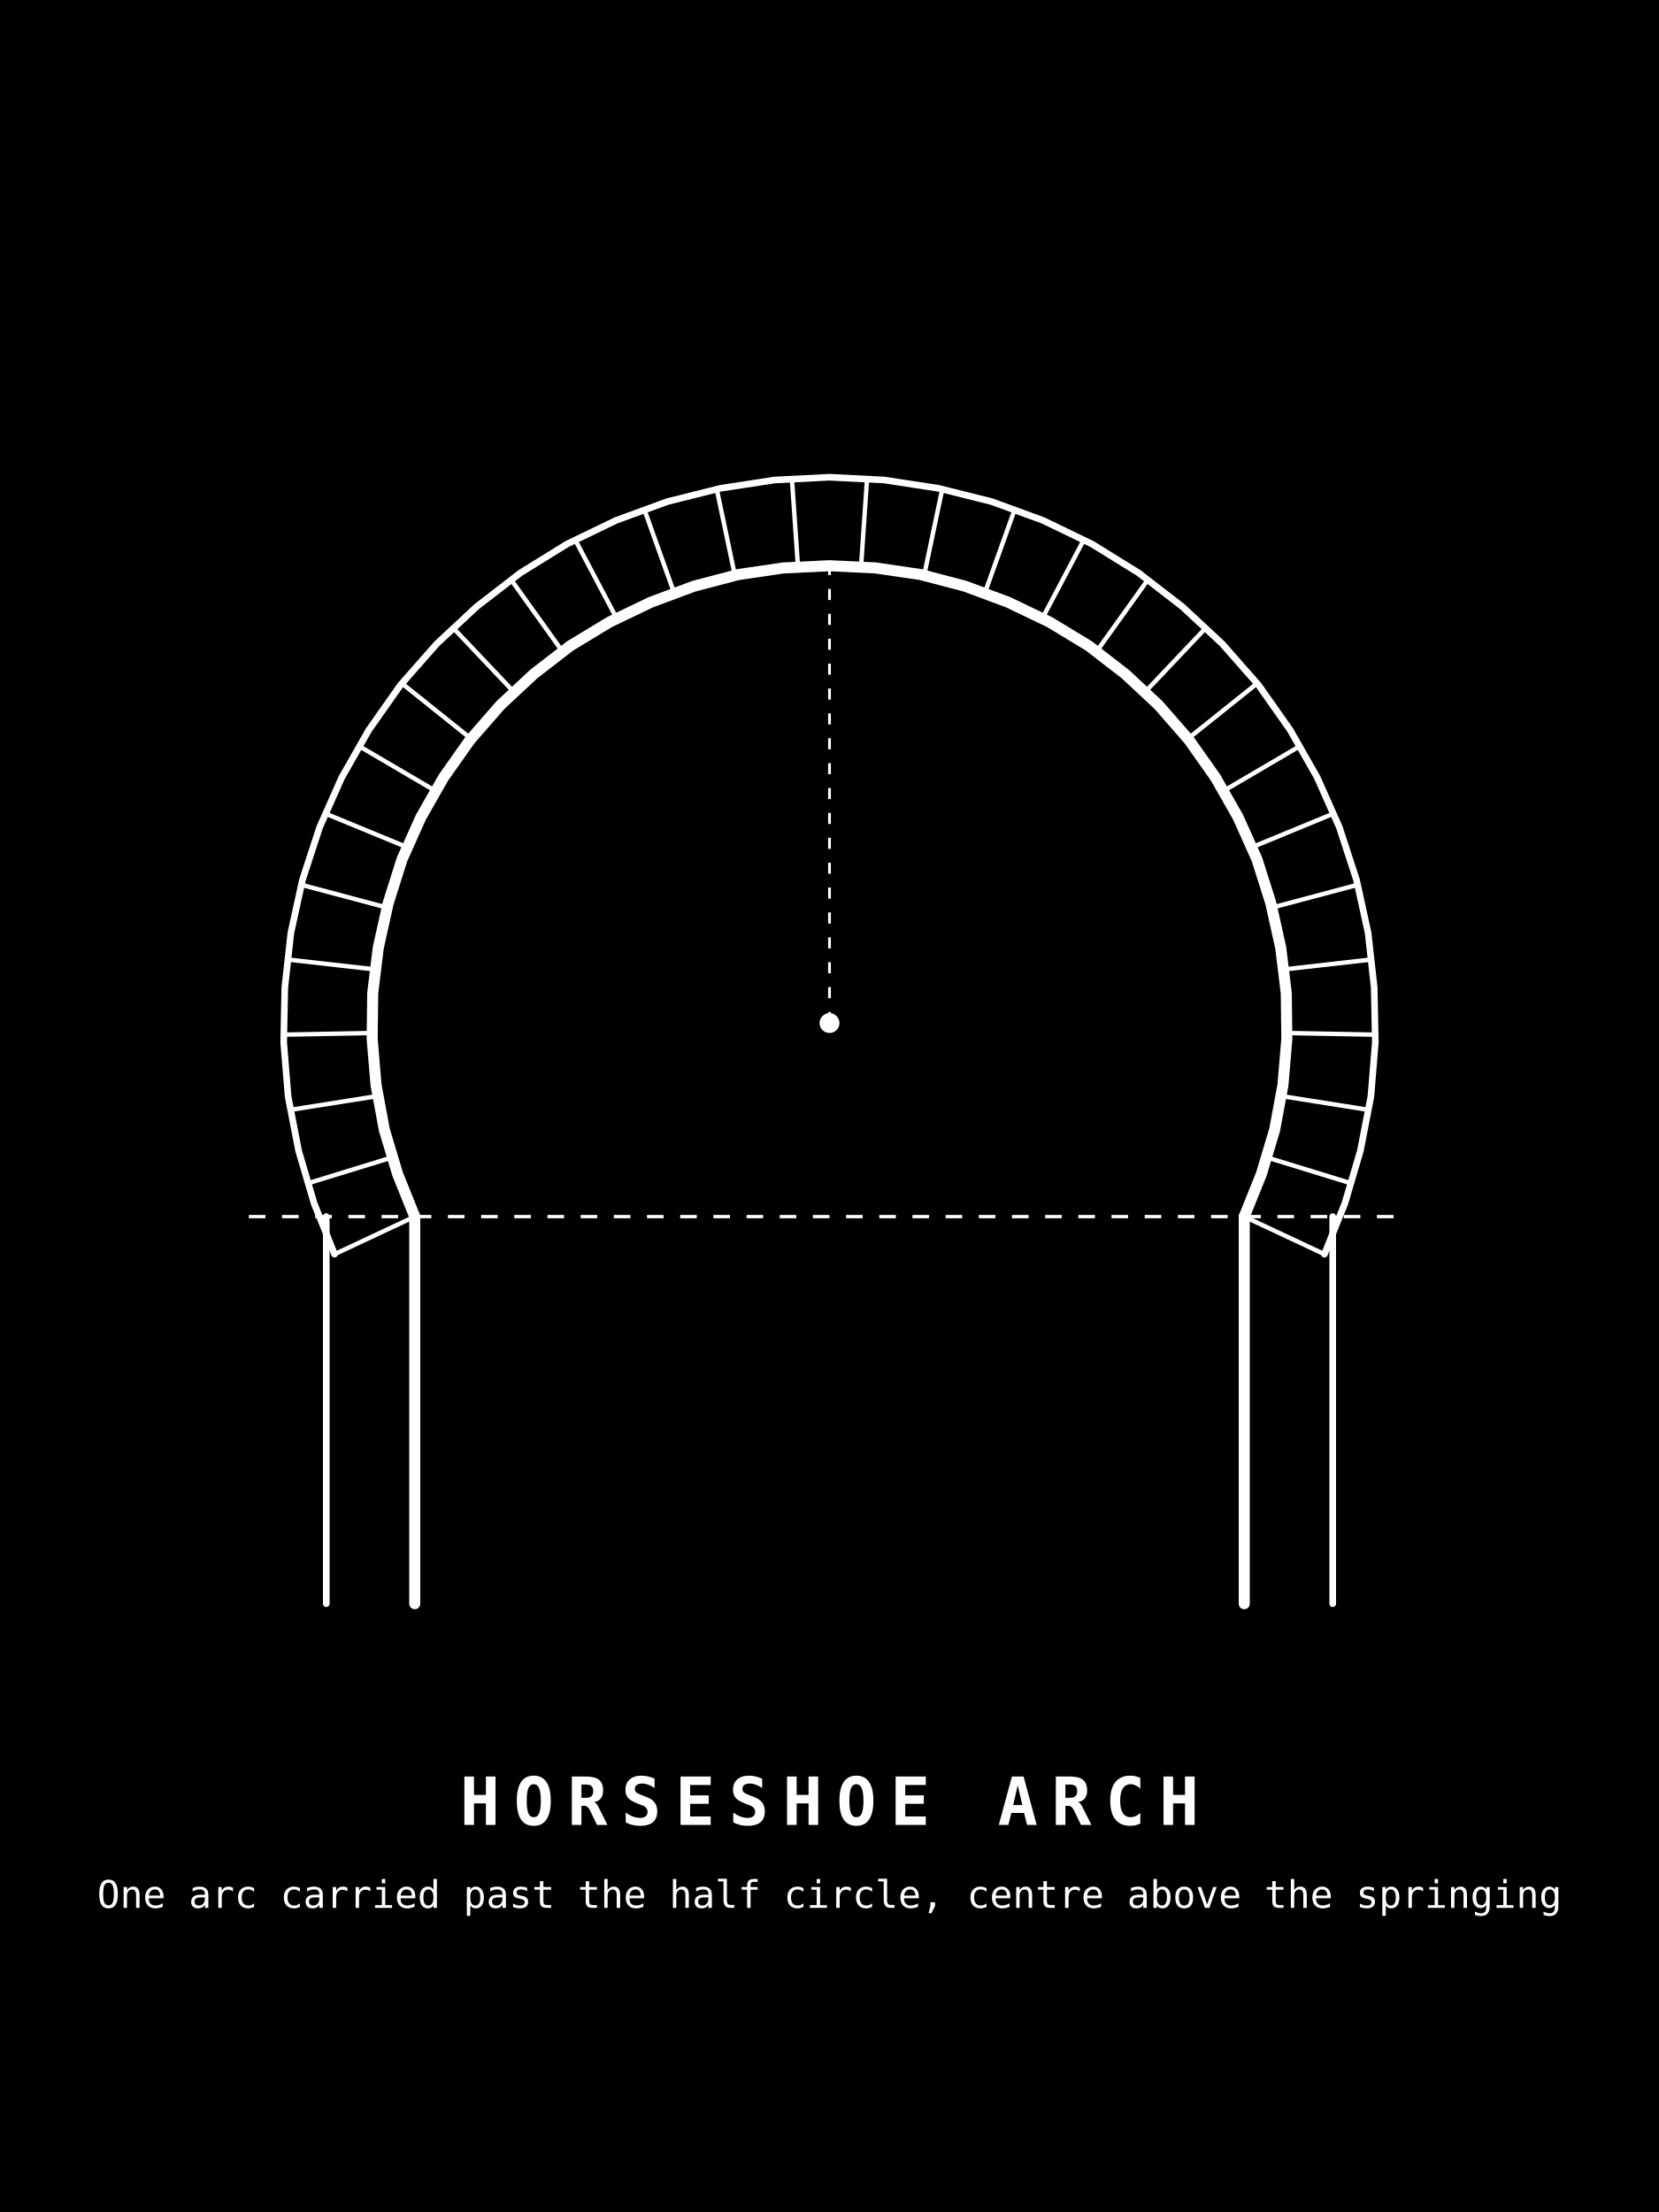
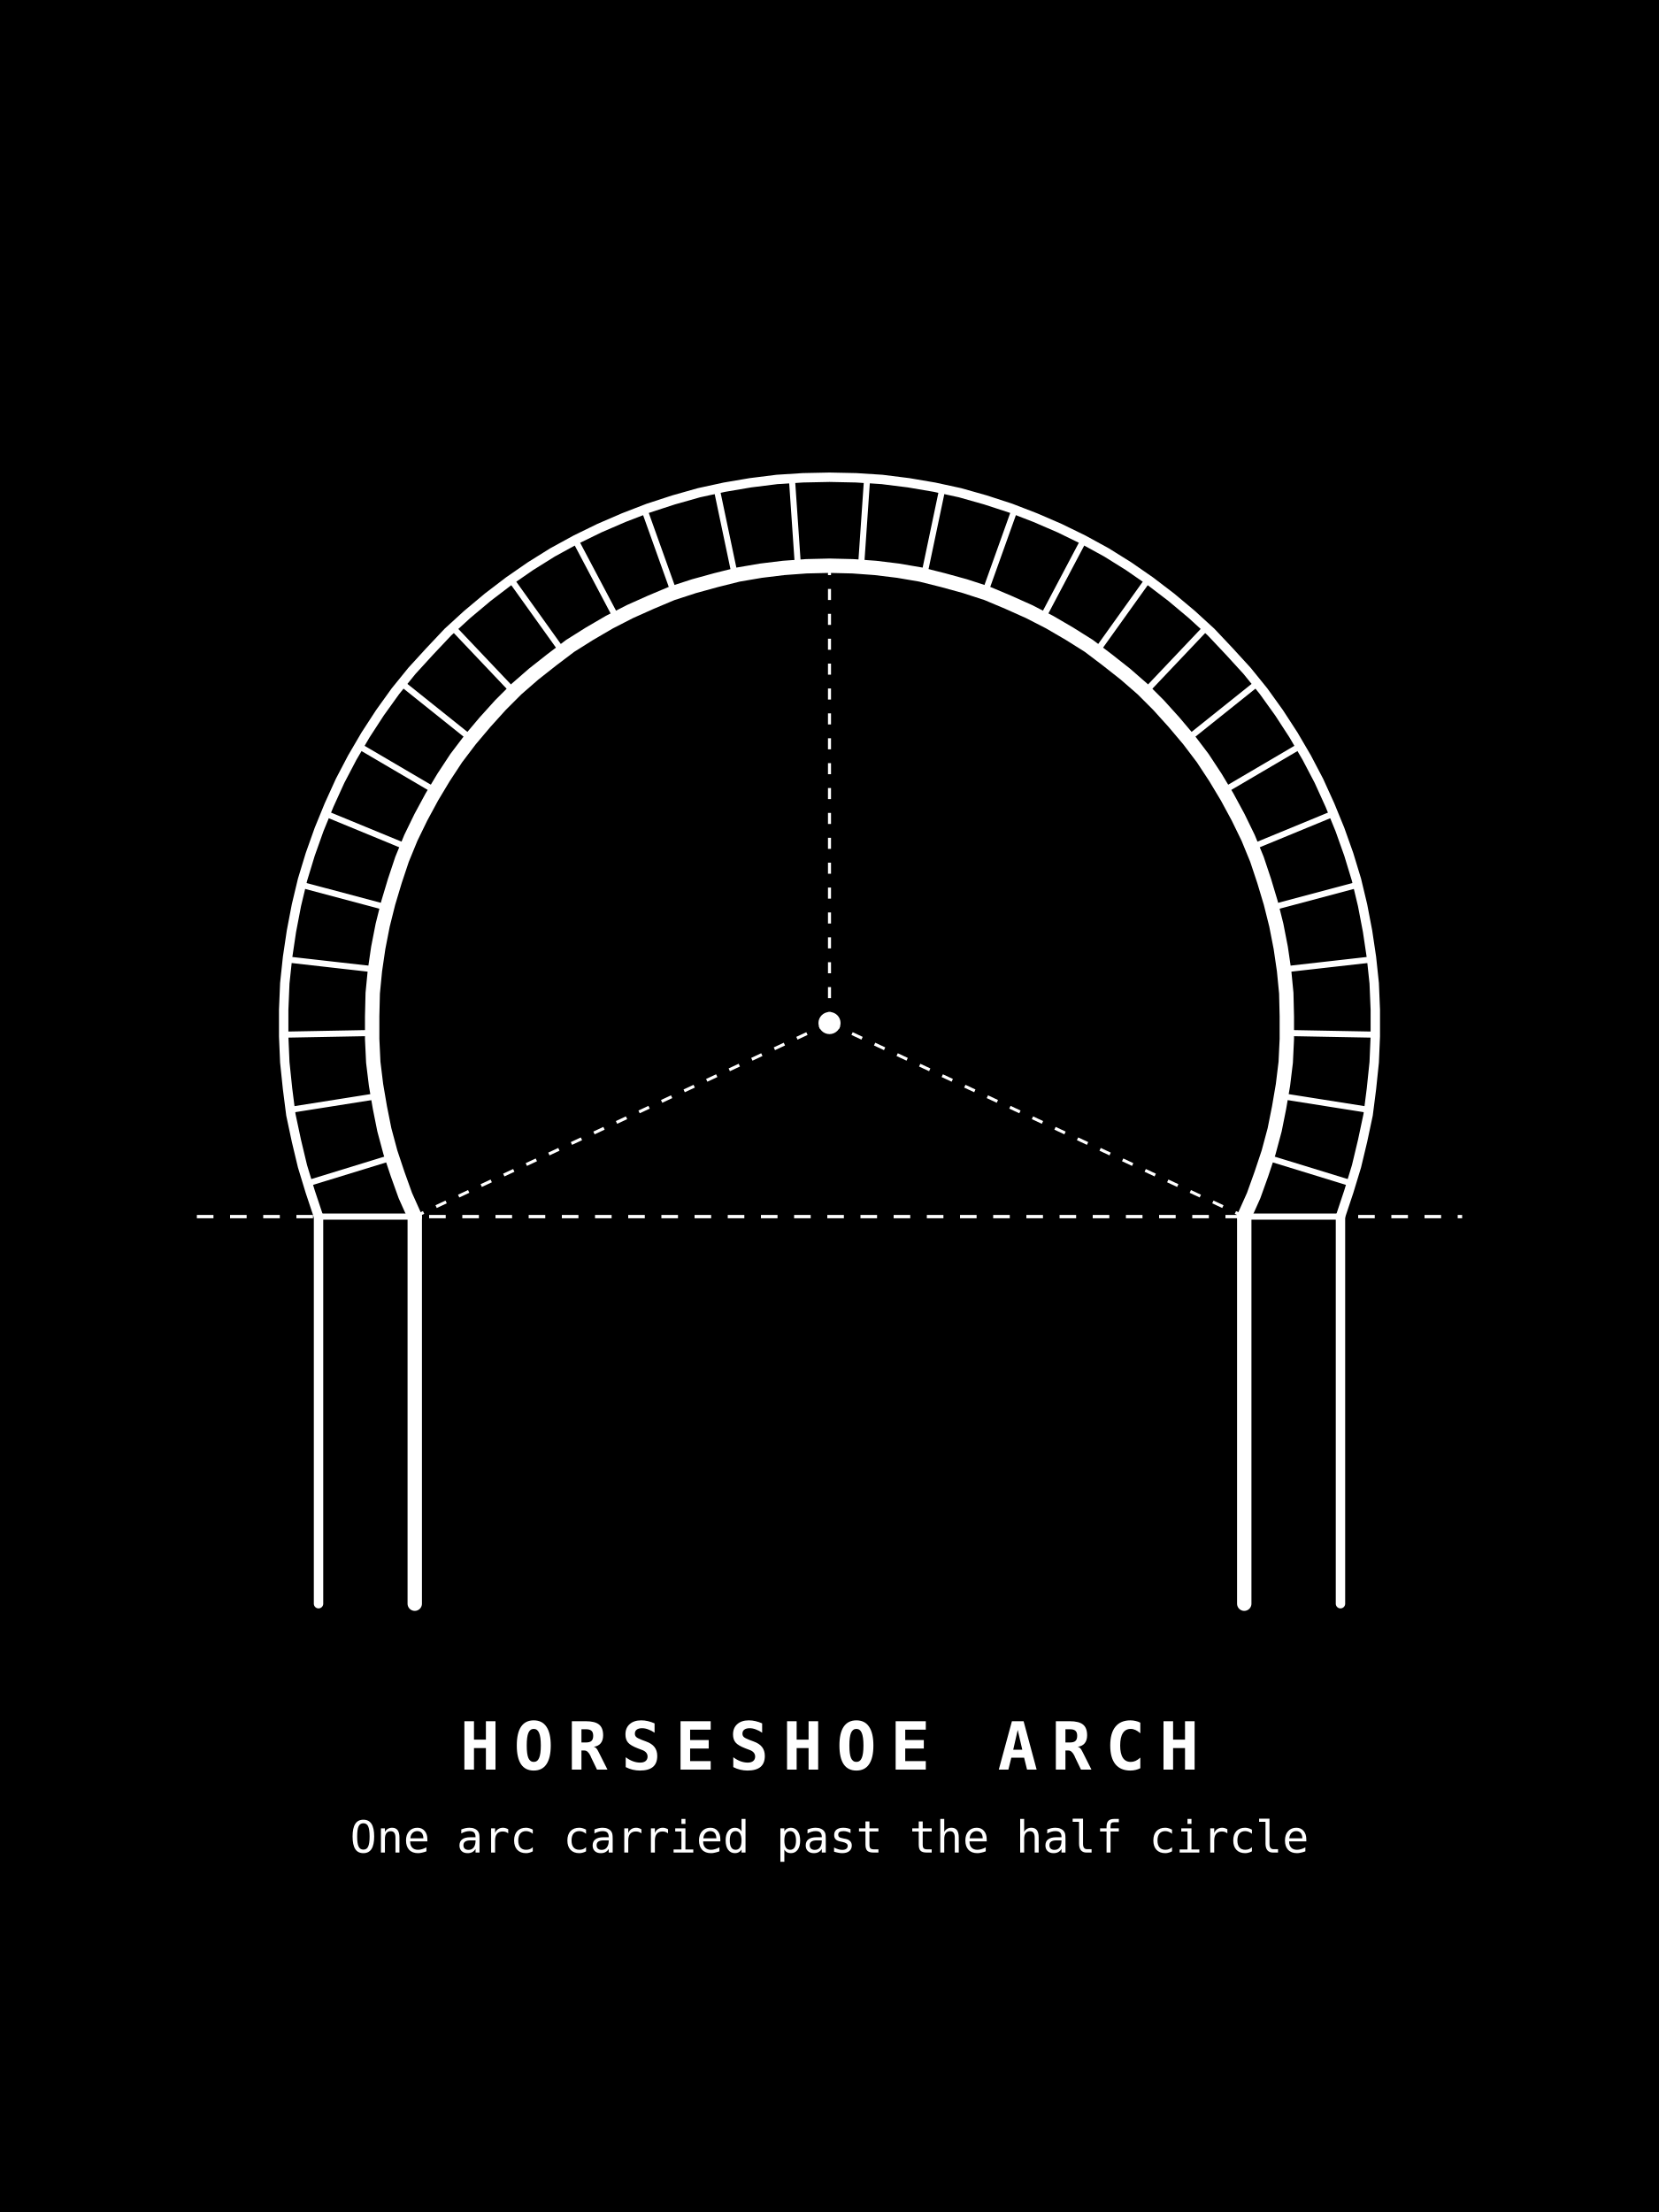
<svg xmlns="http://www.w3.org/2000/svg" viewBox="0 0 300 400" width="300" height="400">
  <rect width="300" height="400" fill="#000000" />
-   <path d="M75 220l-3.1-7.7-2.4-8L68 196.2l-.7-8.3 .1-8.3 1-8.2 1.8-8.1 2.5-7.9 3.4-7.6 4.1-7.2 4.8-6.8 5.5-6.3 6-5.6 6.6-5.1 7.1-4.3 7.5-3.6 7.8-2.9 8-2.1 8.2-1.2 8.3-.4 8.3.4 8.2 1.2 8 2.1 7.8 2.9 7.5 3.6 7.1 4.3 6.6 5.1 6 5.6 5.5 6.3 4.8 6.8 4.1 7.2 3.4 7.6 2.5 7.9 1.8 8.1 1 8.2 .1 8.3-.7 8.3-1.5 8.1-2.4 8L225 220" fill="none" stroke="#FFFFFF" stroke-width="2" stroke-linecap="round" stroke-linejoin="round" />
-   <path d="M60.5 226.8l-3.7-9.2L54 208.1l-1.9-9.8-.8-9.8 .2-9.9 1.1-9.9 2.1-9.6 3.1-9.5 4-9 4.9-8.6 5.7-8.1 6.6-7.5 7.2-6.7 7.9-6.1 8.4-5.2 8.9-4.3 9.3-3.4 9.6-2.4 9.8-1.5 9.9-.5 9.9.5 9.8 1.5 9.6 2.4 9.3 3.4 8.9 4.3 8.4 5.2 7.9 6.1 7.2 6.7 6.6 7.5 5.7 8.1 4.9 8.6 4 9 3.1 9.5 2.1 9.6 1.1 9.9 .2 9.9-.8 9.8-1.9 9.8-2.8 9.5-3.7 9.2" fill="none" stroke="#FFFFFF" stroke-width="1.2" stroke-linecap="round" stroke-linejoin="round" />
-   <line x1="75" y1="220" x2="60.5" y2="226.8" stroke="#FFFFFF" stroke-width=".8" stroke-linecap="round" />
-   <line x1="70.9" y1="209.3" x2="55.6" y2="214" stroke="#FFFFFF" stroke-width=".8" stroke-linecap="round" />
-   <line x1="68.3" y1="198.2" x2="52.5" y2="200.7" stroke="#FFFFFF" stroke-width=".8" stroke-linecap="round" />
-   <line x1="67.3" y1="186.8" x2="51.3" y2="187.1" stroke="#FFFFFF" stroke-width=".8" stroke-linecap="round" />
-   <line x1="67.8" y1="175.3" x2="51.9" y2="173.5" stroke="#FFFFFF" stroke-width=".8" stroke-linecap="round" />
-   <line x1="69.9" y1="164.1" x2="54.5" y2="160" stroke="#FFFFFF" stroke-width=".8" stroke-linecap="round" />
-   <line x1="73.6" y1="153.2" x2="58.8" y2="147.1" stroke="#FFFFFF" stroke-width=".8" stroke-linecap="round" />
-   <line x1="78.7" y1="143" x2="64.9" y2="134.9" stroke="#FFFFFF" stroke-width=".8" stroke-linecap="round" />
-   <line x1="85.2" y1="133.6" x2="72.7" y2="123.6" stroke="#FFFFFF" stroke-width=".8" stroke-linecap="round" />
-   <line x1="92.9" y1="125.1" x2="81.9" y2="113.5" stroke="#FFFFFF" stroke-width=".8" stroke-linecap="round" />
-   <line x1="101.7" y1="117.8" x2="92.4" y2="104.8" stroke="#FFFFFF" stroke-width=".8" stroke-linecap="round" />
-   <line x1="111.5" y1="111.8" x2="104" y2="97.6" stroke="#FFFFFF" stroke-width=".8" stroke-linecap="round" />
-   <line x1="121.9" y1="107.2" x2="116.5" y2="92.1" stroke="#FFFFFF" stroke-width=".8" stroke-linecap="round" />
-   <line x1="132.9" y1="104.1" x2="129.6" y2="88.4" stroke="#FFFFFF" stroke-width=".8" stroke-linecap="round" />
-   <line x1="144.3" y1="102.5" x2="143.2" y2="86.5" stroke="#FFFFFF" stroke-width=".8" stroke-linecap="round" />
-   <line x1="155.7" y1="102.5" x2="156.8" y2="86.5" stroke="#FFFFFF" stroke-width=".8" stroke-linecap="round" />
-   <line x1="167.1" y1="104.1" x2="170.4" y2="88.4" stroke="#FFFFFF" stroke-width=".8" stroke-linecap="round" />
-   <line x1="178.1" y1="107.2" x2="183.5" y2="92.1" stroke="#FFFFFF" stroke-width=".8" stroke-linecap="round" />
-   <line x1="188.5" y1="111.8" x2="196" y2="97.6" stroke="#FFFFFF" stroke-width=".8" stroke-linecap="round" />
-   <line x1="198.3" y1="117.8" x2="207.6" y2="104.8" stroke="#FFFFFF" stroke-width=".8" stroke-linecap="round" />
-   <line x1="207.1" y1="125.1" x2="218.1" y2="113.5" stroke="#FFFFFF" stroke-width=".8" stroke-linecap="round" />
-   <line x1="214.8" y1="133.6" x2="227.3" y2="123.6" stroke="#FFFFFF" stroke-width=".8" stroke-linecap="round" />
-   <line x1="221.3" y1="143" x2="235.1" y2="134.9" stroke="#FFFFFF" stroke-width=".8" stroke-linecap="round" />
-   <line x1="226.4" y1="153.2" x2="241.2" y2="147.1" stroke="#FFFFFF" stroke-width=".8" stroke-linecap="round" />
-   <line x1="230.1" y1="164.1" x2="245.5" y2="160" stroke="#FFFFFF" stroke-width=".8" stroke-linecap="round" />
-   <line x1="232.2" y1="175.3" x2="248.1" y2="173.5" stroke="#FFFFFF" stroke-width=".8" stroke-linecap="round" />
-   <line x1="232.7" y1="186.8" x2="248.7" y2="187.1" stroke="#FFFFFF" stroke-width=".8" stroke-linecap="round" />
-   <line x1="231.7" y1="198.2" x2="247.5" y2="200.7" stroke="#FFFFFF" stroke-width=".8" stroke-linecap="round" />
-   <line x1="229.1" y1="209.3" x2="244.4" y2="214" stroke="#FFFFFF" stroke-width=".8" stroke-linecap="round" />
-   <line x1="225" y1="220" x2="239.5" y2="226.8" stroke="#FFFFFF" stroke-width=".8" stroke-linecap="round" />
-   <line x1="75" y1="220" x2="75" y2="290" stroke="#FFFFFF" stroke-width="2" stroke-linecap="round" />
-   <line x1="225" y1="220" x2="225" y2="290" stroke="#FFFFFF" stroke-width="2" stroke-linecap="round" />
-   <line x1="59" y1="220" x2="59" y2="290" stroke="#FFFFFF" stroke-width="1.2" stroke-linecap="round" />
-   <line x1="241" y1="220" x2="241" y2="290" stroke="#FFFFFF" stroke-width="1.2" stroke-linecap="round" />
-   <line x1="45" y1="220" x2="255" y2="220" stroke="#FFFFFF" stroke-width=".6" stroke-dasharray="3 3" />
-   <circle cx="150" cy="185" r="1.8" fill="#FFFFFF" />
-   <line x1="150" y1="185" x2="150" y2="102.3" stroke="#FFFFFF" stroke-width=".5" stroke-dasharray="2 2.5" />
-   <text x="150" y="330" fill="#FFFFFF" font-size="12" font-family="DejaVu Sans Mono, monospace" text-anchor="middle" font-weight="bold" letter-spacing="2.5">HORSESHOE ARCH</text>
-   <text x="150" y="345" fill="#FFFFFF" font-size="6.875" font-family="DejaVu Sans Mono, monospace" text-anchor="middle">One arc carried past the half circle, centre above the springing</text>
+   <path d="M75 220l-1.7-3.8-1.4-3.9-1.3-3.9-1.1-4.1-.8-4-.7-4.1-.5-4.1-.2-4.2 0-4.1 .1-4.2 .4-4.1 .6-4.1 .8-4.1 1-4 1.2-4 1.3-3.9 1.6-3.9 1.8-3.7 2-3.7 2.1-3.5 2.3-3.5 2.5-3.3 2.7-3.2 2.8-3.1 2.9-2.9 3.1-2.7 3.3-2.6 3.3-2.5 3.5-2.2 3.6-2.1 3.7-1.9 3.8-1.7 3.8-1.6 4-1.3 4-1.1 4-1 4.1-.7 4.1-.5 4.1-.3 4.2-.1 4.2.1 4.1.3 4.1.5 4.1.7 4 1 4 1.1 4 1.3 3.8 1.6 3.8 1.7 3.7 1.9 3.6 2.1 3.5 2.2 3.3 2.5 3.3 2.6 3.1 2.7 2.9 2.9 2.8 3.1 2.7 3.2 2.5 3.3 2.3 3.5 2.1 3.5 2 3.7 1.8 3.7 1.6 3.9 1.3 3.9 1.2 4 1 4 .8 4.1 .6 4.1 .4 4.1 .1 4.2 0 4.1-.2 4.2-.5 4.1-.7 4.1-.8 4-1.1 4.1-1.3 3.9-1.4 3.9L225 220" fill="none" stroke="#FFFFFF" stroke-width="2.6" stroke-linecap="round" stroke-linejoin="round" />
+   <path d="M57.6 220l-1.5-4.5-1.4-4.6-1.1-4.6-1-4.7-.6-4.7-.5-4.8-.2-4.7 0-4.8 .2-4.8 .5-4.7 .7-4.7 .9-4.7 1.1-4.6 1.4-4.6 1.6-4.5 1.8-4.4 2-4.4 2.2-4.2 2.4-4.1 2.6-4 2.8-3.9 3-3.7 3.2-3.5 3.3-3.5 3.5-3.2 3.7-3.1 3.8-2.9 3.9-2.7 4-2.5 4.2-2.3 4.3-2.1 4.4-1.9 4.4-1.7 4.6-1.5 4.6-1.3 4.6-1 4.7-.8 4.8-.6 4.7-.3 4.8-.1 4.8.1 4.7.3 4.8.6 4.7.8 4.6 1 4.6 1.3 4.6 1.5 4.4 1.7 4.4 1.9 4.3 2.1 4.2 2.3 4 2.5 3.9 2.7 3.8 2.9 3.7 3.1 3.5 3.2 3.3 3.5 3.2 3.5 3 3.7 2.8 3.9 2.6 4 2.4 4.1 2.2 4.2 2 4.4 1.8 4.4 1.6 4.5 1.4 4.6 1.1 4.6 .9 4.7 .7 4.7 .5 4.7 .2 4.8 0 4.8-.2 4.7-.5 4.8-.6 4.7-1 4.7-1.1 4.6-1.4 4.6-1.5 4.5" fill="none" stroke="#FFFFFF" stroke-width="1.7" stroke-linecap="round" stroke-linejoin="round" />
+   <line x1="70.9" y1="209.3" x2="55.6" y2="214" stroke="#FFFFFF" stroke-width="1.1" stroke-linecap="round" />
+   <line x1="68.3" y1="198.2" x2="52.5" y2="200.7" stroke="#FFFFFF" stroke-width="1.1" stroke-linecap="round" />
+   <line x1="67.3" y1="186.8" x2="51.3" y2="187.1" stroke="#FFFFFF" stroke-width="1.1" stroke-linecap="round" />
+   <line x1="67.8" y1="175.3" x2="51.9" y2="173.5" stroke="#FFFFFF" stroke-width="1.1" stroke-linecap="round" />
+   <line x1="69.9" y1="164.1" x2="54.5" y2="160" stroke="#FFFFFF" stroke-width="1.1" stroke-linecap="round" />
+   <line x1="73.6" y1="153.2" x2="58.8" y2="147.1" stroke="#FFFFFF" stroke-width="1.1" stroke-linecap="round" />
+   <line x1="78.7" y1="143" x2="64.9" y2="134.9" stroke="#FFFFFF" stroke-width="1.1" stroke-linecap="round" />
+   <line x1="85.2" y1="133.6" x2="72.7" y2="123.6" stroke="#FFFFFF" stroke-width="1.1" stroke-linecap="round" />
+   <line x1="92.9" y1="125.1" x2="81.9" y2="113.5" stroke="#FFFFFF" stroke-width="1.1" stroke-linecap="round" />
+   <line x1="101.7" y1="117.8" x2="92.4" y2="104.8" stroke="#FFFFFF" stroke-width="1.1" stroke-linecap="round" />
+   <line x1="111.5" y1="111.8" x2="104" y2="97.6" stroke="#FFFFFF" stroke-width="1.1" stroke-linecap="round" />
+   <line x1="121.9" y1="107.2" x2="116.5" y2="92.1" stroke="#FFFFFF" stroke-width="1.1" stroke-linecap="round" />
+   <line x1="132.9" y1="104.1" x2="129.6" y2="88.4" stroke="#FFFFFF" stroke-width="1.1" stroke-linecap="round" />
+   <line x1="144.3" y1="102.5" x2="143.2" y2="86.5" stroke="#FFFFFF" stroke-width="1.1" stroke-linecap="round" />
+   <line x1="155.7" y1="102.5" x2="156.8" y2="86.5" stroke="#FFFFFF" stroke-width="1.1" stroke-linecap="round" />
+   <line x1="167.1" y1="104.1" x2="170.4" y2="88.4" stroke="#FFFFFF" stroke-width="1.1" stroke-linecap="round" />
+   <line x1="178.1" y1="107.2" x2="183.5" y2="92.1" stroke="#FFFFFF" stroke-width="1.1" stroke-linecap="round" />
+   <line x1="188.5" y1="111.8" x2="196" y2="97.6" stroke="#FFFFFF" stroke-width="1.1" stroke-linecap="round" />
+   <line x1="198.3" y1="117.8" x2="207.6" y2="104.8" stroke="#FFFFFF" stroke-width="1.1" stroke-linecap="round" />
+   <line x1="207.1" y1="125.1" x2="218.1" y2="113.5" stroke="#FFFFFF" stroke-width="1.1" stroke-linecap="round" />
+   <line x1="214.8" y1="133.6" x2="227.3" y2="123.6" stroke="#FFFFFF" stroke-width="1.1" stroke-linecap="round" />
+   <line x1="221.3" y1="143" x2="235.1" y2="134.9" stroke="#FFFFFF" stroke-width="1.1" stroke-linecap="round" />
+   <line x1="226.4" y1="153.2" x2="241.2" y2="147.1" stroke="#FFFFFF" stroke-width="1.1" stroke-linecap="round" />
+   <line x1="230.1" y1="164.1" x2="245.5" y2="160" stroke="#FFFFFF" stroke-width="1.1" stroke-linecap="round" />
+   <line x1="232.2" y1="175.3" x2="248.1" y2="173.5" stroke="#FFFFFF" stroke-width="1.1" stroke-linecap="round" />
+   <line x1="232.7" y1="186.8" x2="248.7" y2="187.1" stroke="#FFFFFF" stroke-width="1.1" stroke-linecap="round" />
+   <line x1="231.7" y1="198.2" x2="247.5" y2="200.7" stroke="#FFFFFF" stroke-width="1.1" stroke-linecap="round" />
+   <line x1="229.1" y1="209.3" x2="244.4" y2="214" stroke="#FFFFFF" stroke-width="1.1" stroke-linecap="round" />
+   <line x1="57.6" y1="220" x2="75" y2="220" stroke="#FFFFFF" stroke-width="1.1" stroke-linecap="round" />
+   <line x1="225" y1="220" x2="242.4" y2="220" stroke="#FFFFFF" stroke-width="1.1" stroke-linecap="round" />
+   <line x1="75" y1="220" x2="75" y2="290" stroke="#FFFFFF" stroke-width="2.6" stroke-linecap="round" />
+   <line x1="225" y1="220" x2="225" y2="290" stroke="#FFFFFF" stroke-width="2.6" stroke-linecap="round" />
+   <line x1="57.6" y1="220" x2="57.6" y2="290" stroke="#FFFFFF" stroke-width="1.7" stroke-linecap="round" />
+   <line x1="242.4" y1="220" x2="242.4" y2="290" stroke="#FFFFFF" stroke-width="1.7" stroke-linecap="round" />
+   <line x1="35.6" y1="220" x2="264.4" y2="220" stroke="#FFFFFF" stroke-width=".6" stroke-dasharray="3 3" />
+   <circle cx="150" cy="185" r="2" fill="#FFFFFF" />
+   <line x1="150" y1="185" x2="150" y2="102.3" stroke="#FFFFFF" stroke-width=".55" stroke-dasharray="2 2.5" />
+   <line x1="150" y1="185" x2="75" y2="220" stroke="#FFFFFF" stroke-width=".55" stroke-dasharray="2 2.5" />
+   <line x1="150" y1="185" x2="225" y2="220" stroke="#FFFFFF" stroke-width=".55" stroke-dasharray="2 2.5" />
+   <text x="150" y="320" fill="#FFFFFF" font-size="12" font-family="DejaVu Sans Mono, monospace" text-anchor="middle" font-weight="bold" letter-spacing="2.5">HORSESHOE ARCH</text>
+   <text x="150" y="335" fill="#FFFFFF" font-size="8" font-family="DejaVu Sans Mono, monospace" text-anchor="middle">One arc carried past the half circle</text>
</svg>
